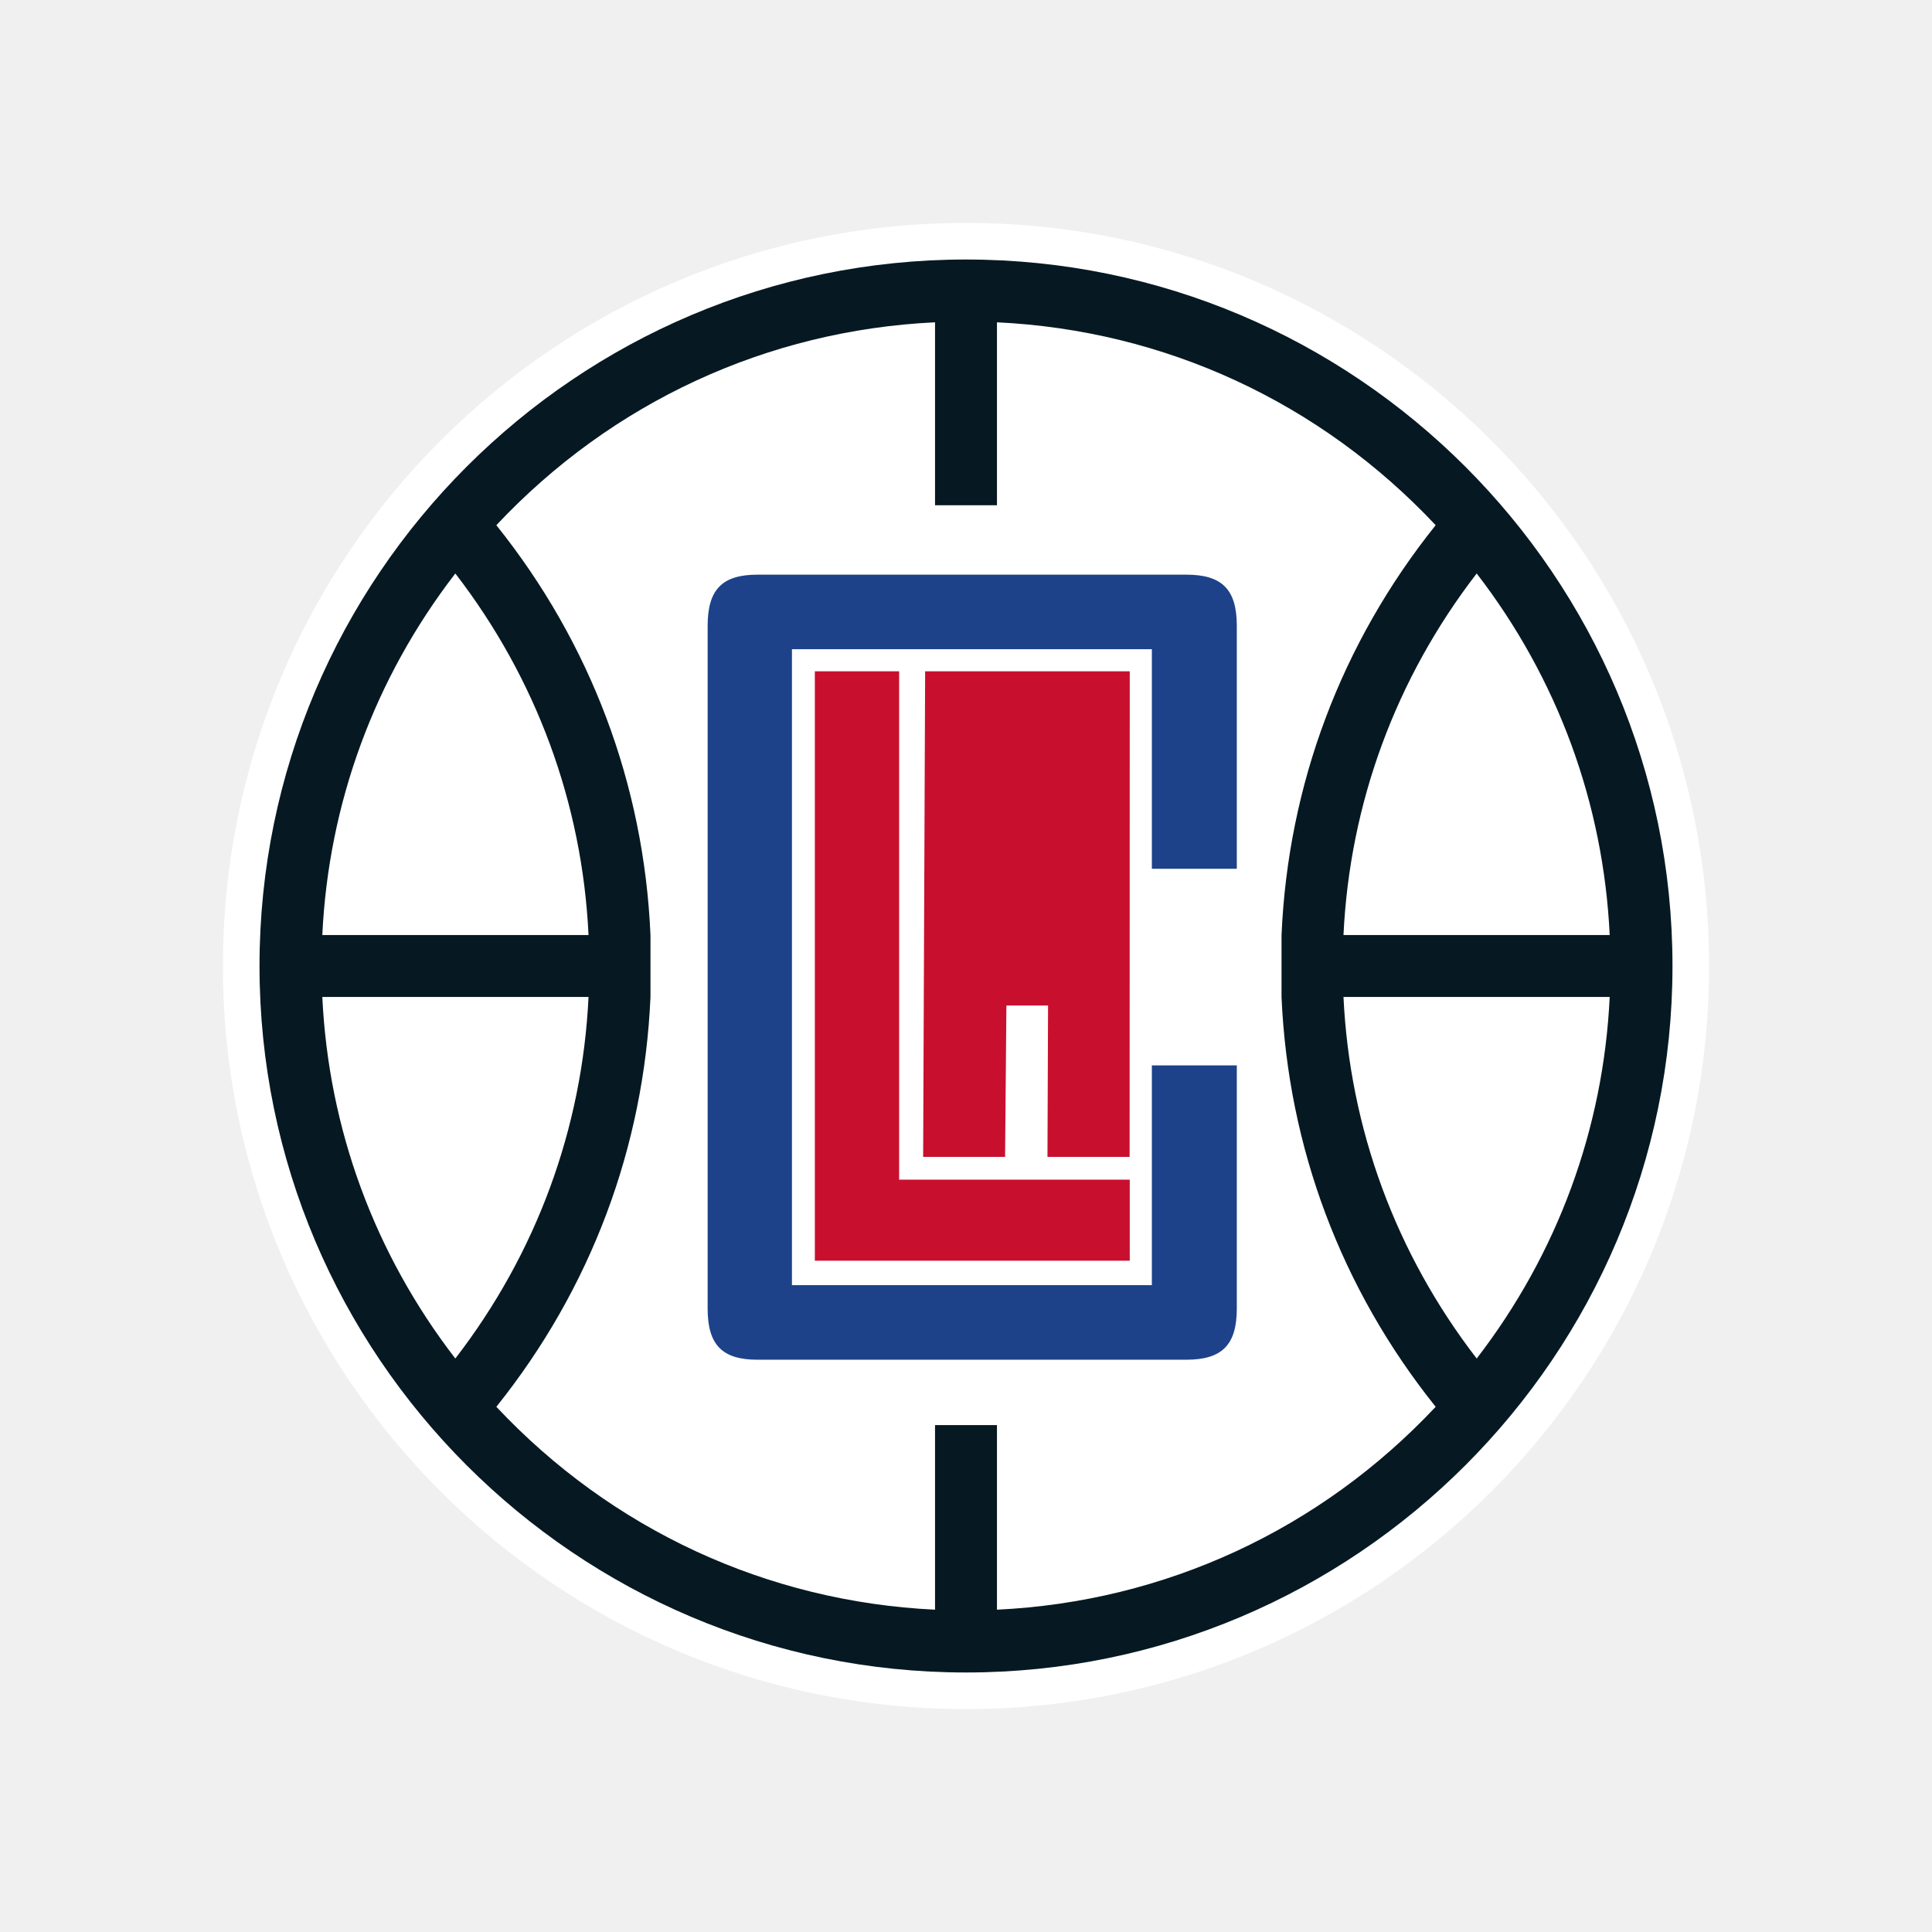
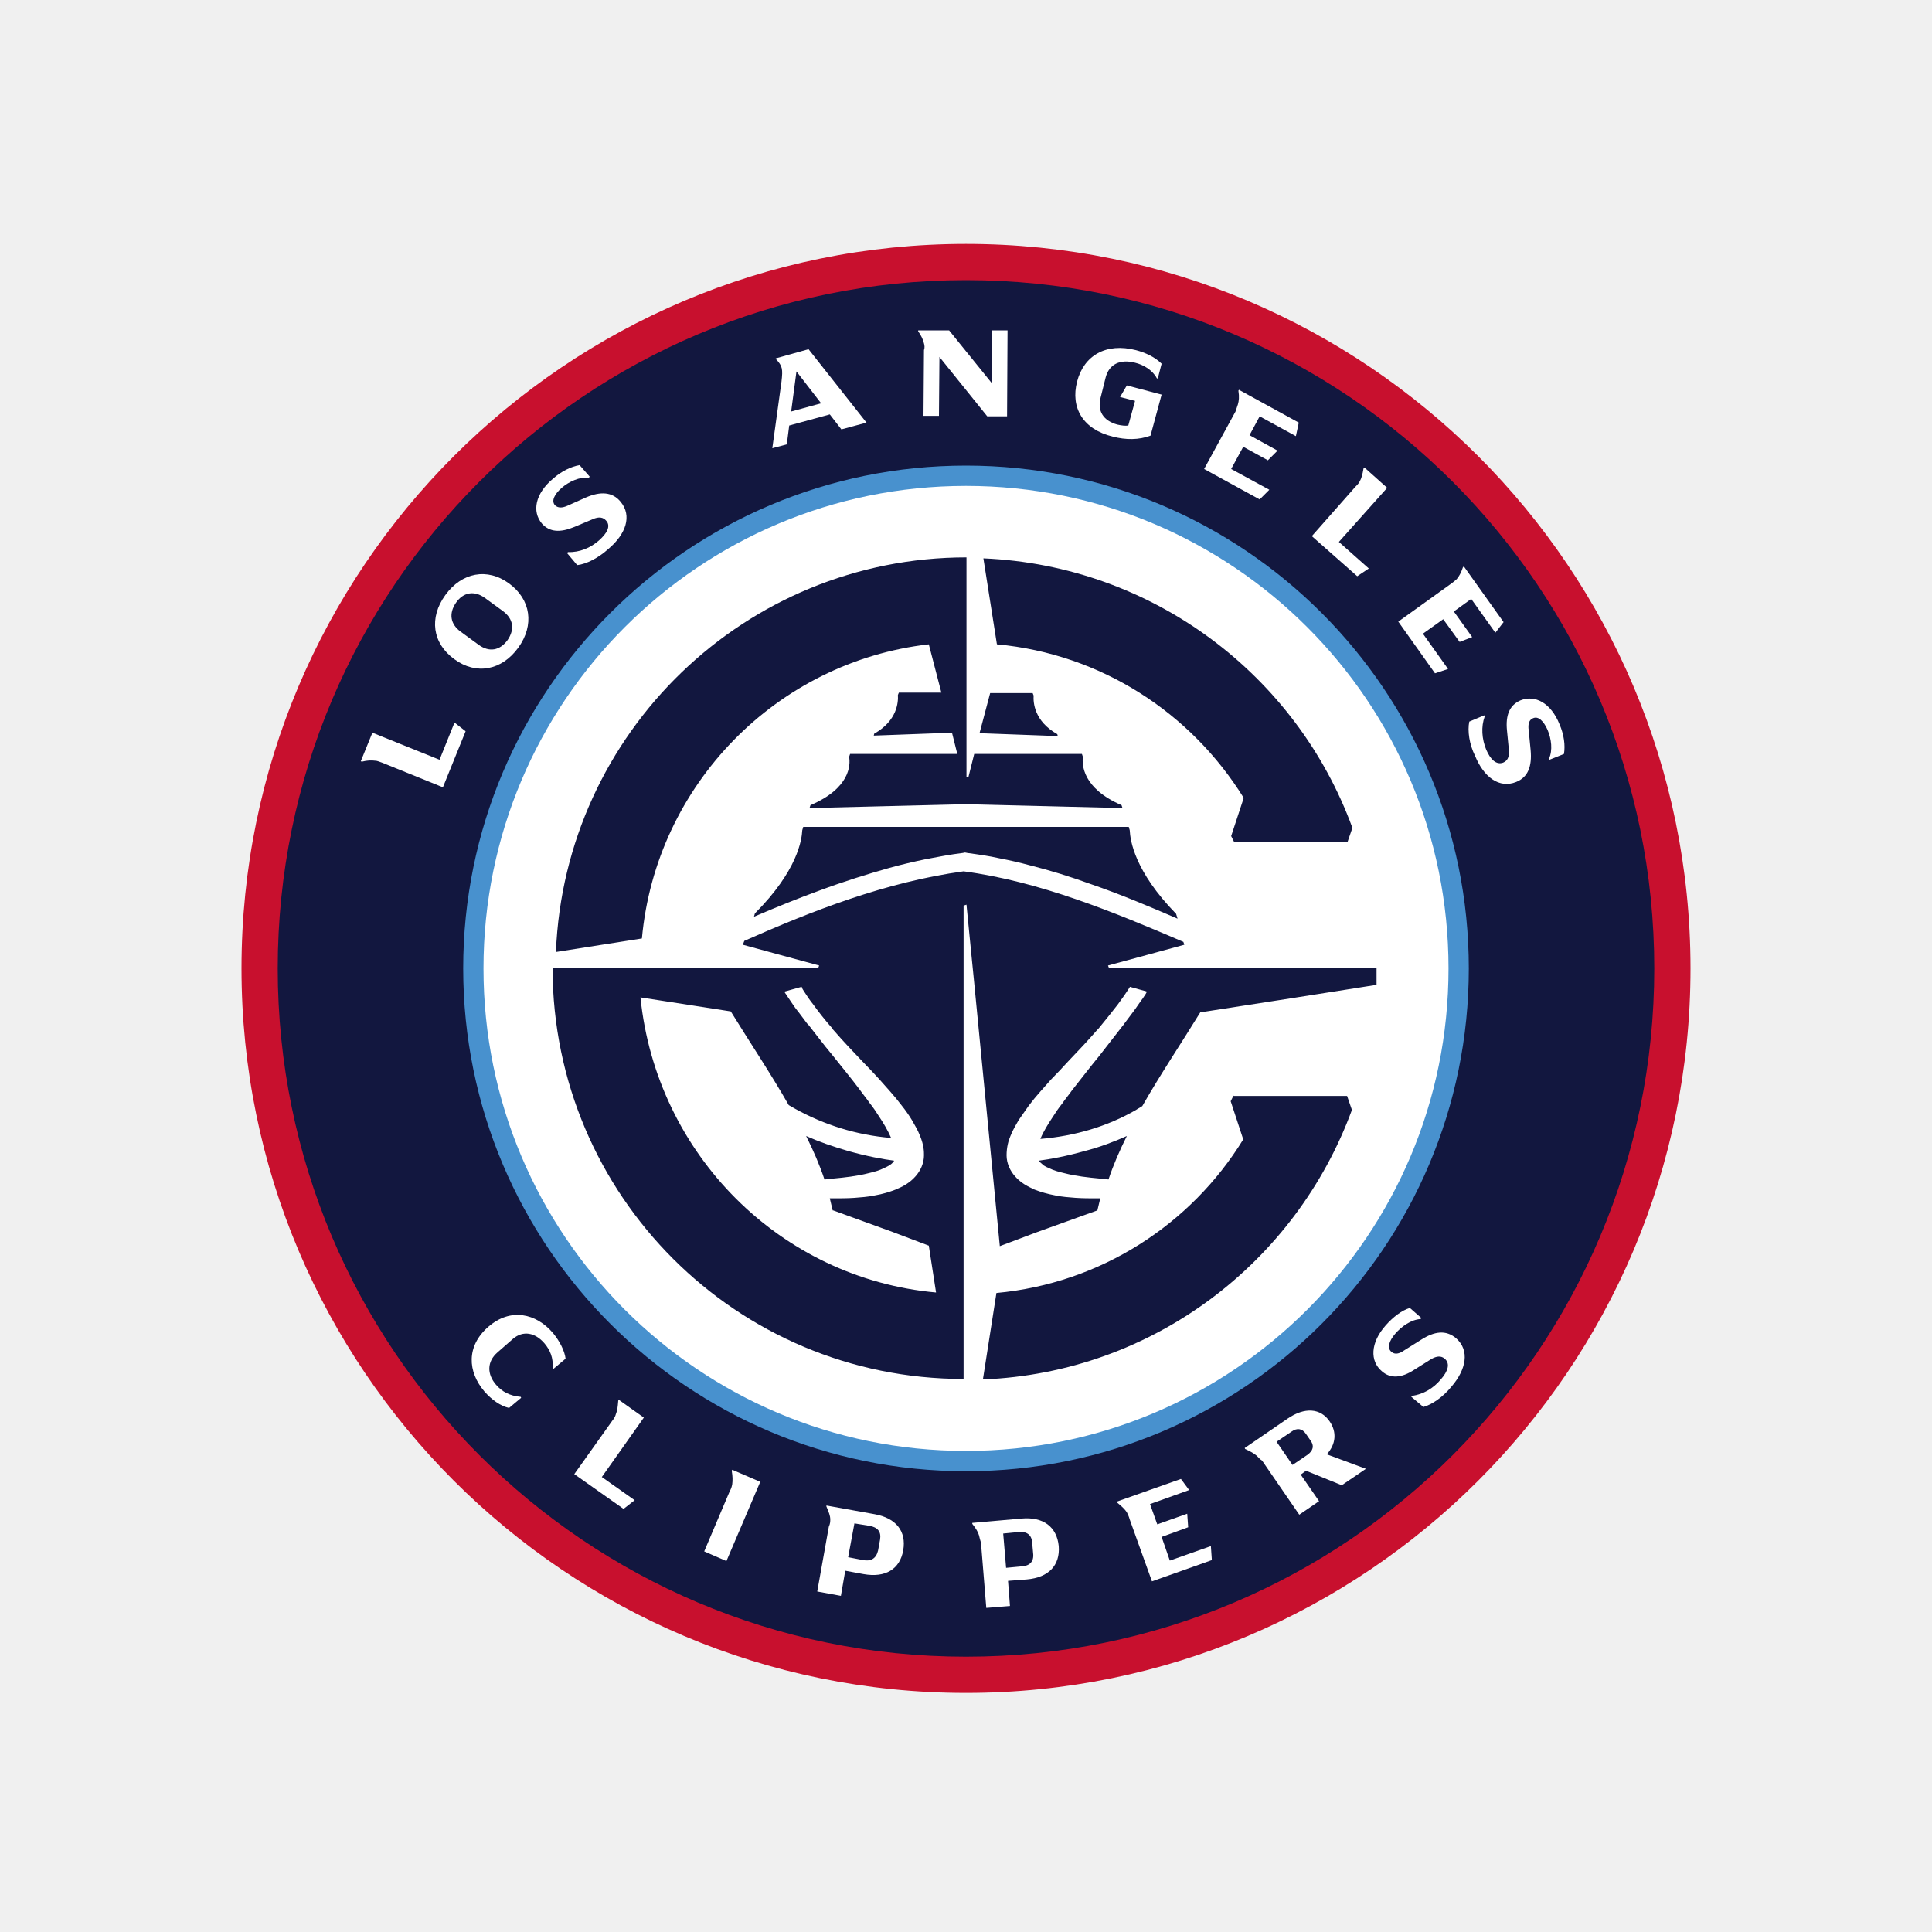
- <svg xmlns="http://www.w3.org/2000/svg" xmlns:xlink="http://www.w3.org/1999/xlink" width="500" height="500" viewBox="0 0 500 500">
-   <defs>
-     <path id="a" d="M0 384.615h384.615V0H0z" />
-   </defs>
-   <g fill="none" fill-rule="evenodd">
-     <path d="M0 0h500v500H0z" />
-     <path d="M57.692 250c0-106.209 86.099-192.308 192.308-192.308 106.209 0 192.308 86.099 192.308 192.308 0 106.209-86.099 192.308-192.308 192.308-106.209 0-192.308-86.099-192.308-192.308" fill="#FFF" fill-rule="nonzero" />
-     <path d="M382.166 351.585c-20.95-27.17-32.849-59.47-34.474-93.572h68.897c-1.629 34.129-13.509 66.436-34.423 93.572m-124.152 65V368.81h-16.028v47.775c-43.399-2.064-83.646-20.675-113.532-52.508 24.423-30.498 38.203-67.135 39.89-106.064v-16.028c-1.688-38.929-15.467-75.565-39.89-106.064 29.886-31.833 70.133-50.447 113.532-52.508v47.347h16.028v-47.347c43.399 2.061 83.65 20.675 113.536 52.508-24.427 30.498-38.203 67.135-39.89 106.064v16.028c1.688 38.929 15.463 75.565 39.89 106.064-29.886 31.833-70.137 50.444-113.536 52.508m-140.177-65c-20.918-27.135-32.798-59.443-34.423-93.572h68.897c-1.625 34.101-13.528 66.405-34.474 93.572m0-203.171c20.95 27.17 32.849 59.474 34.474 93.571H83.414c1.625-34.129 13.505-66.433 34.423-93.571m264.329 0c20.914 27.135 32.794 59.439 34.423 93.571h-68.897c1.625-34.097 13.524-66.401 34.474-93.571m-132.166-81.252c-100.816 0-182.838 82.021-182.838 182.838 0 100.82 82.021 182.838 182.838 182.838 100.82 0 182.838-82.017 182.838-182.838 0-100.816-82.017-182.838-182.838-182.838" fill="#061922" fill-rule="nonzero" />
-     <path fill="#C8102E" fill-rule="nonzero" d="M210.88 173.73v152.539h81.499V305.296h-59.686V173.73z" />
-     <path d="M320.084 224.835v-62.853c0-9.419-3.791-13.261-13.089-13.261h-110.934c-9.176 0-12.924 3.842-12.924 13.261v176.656c0 9.415 3.748 13.257 12.924 13.257h110.934c9.297 0 13.089-3.842 13.089-13.257v-62.924h-21.982v56.892h-93.147V168.01h93.147v56.825h21.982z" fill="#1D428A" fill-rule="nonzero" />
-     <g transform="translate(57.6923 57.6923)">
-       <mask id="b" fill="#fff">
-         <use xlink:href="#a" />
-       </mask>
-       <path d="M202.771 181.633h10.624v-44.623h-10.624v44.623zm31.88 60.071l.035-125.667h-52.955l-.514 125.667h21.205l.341-39.176h10.781l-.153 39.176h21.26z" fill="#C8102E" fill-rule="nonzero" mask="url(#b)" />
-     </g>
+ <svg xmlns="http://www.w3.org/2000/svg" version="1.1" id="Layer_1" x="0px" y="0px" viewBox="0 0 400 400" style="enable-background:new 0 0 400 400;" xml:space="preserve">
+   <style type="text/css">
+ 	.st0{fill:#C8102E;}
+ 	.st1{fill:#12173F;}
+ 	.st2{fill:#4891CE;}
+ 	.st3{fill:#FFFFFF;}
+ </style>
+   <g>
+     <path class="st0" d="M350,200.5c0,82.8-67.2,150-150,150s-150-67.2-150-150c0-82.8,67.2-150,150-150S350,117.7,350,200.5" />
+     <path class="st1" d="M342.5,200.5c0,78.7-63.8,142.5-142.5,142.5c-78.7,0-142.5-63.8-142.5-142.5C57.5,121.8,121.3,58,200,58   C278.7,58,342.5,121.8,342.5,200.5" />
+     <path class="st2" d="M304.1,200.5c0,57.5-46.6,104.1-104.1,104.1S95.9,258,95.9,200.5S142.5,96.4,200,96.4S304.1,143,304.1,200.5" />
+     <path class="st3" d="M299.9,200.5c0,55.2-44.7,99.9-99.9,99.9c-55.2,0-99.9-44.7-99.9-99.9s44.7-99.9,99.9-99.9   C255.2,100.6,299.9,145.3,299.9,200.5" />
+     <path class="st3" d="M101.1,274.7c4.6-4,9.9-2.8,13.4,1.3c1.4,1.7,2.4,3.7,2.6,5.3l-2.5,2.1l-0.2-0.2c0.2-2-0.5-3.7-1.7-5.1   c-1.9-2.2-4.4-2.7-6.5-0.9l-3.2,2.8c-2.2,1.9-2.2,4.5-0.3,6.7c1.2,1.4,2.8,2.3,5.1,2.5l0.1,0.2l-2.5,2.1c-1.8-0.4-3.6-1.7-5.1-3.4   C96.8,284,96.5,278.7,101.1,274.7" />
+     <path class="st3" d="M127.5,292.8c0.3-0.7,0.4-1.5,0.5-2.8l0.1-0.2l5.2,3.7l-8.7,12.3l6.8,4.8l-2.3,1.8l-10.2-7.2l7.9-11.1   C127.2,293.6,127.4,293.2,127.5,292.8" />
+     <path class="st3" d="M151.6,307.3c0.1-0.8,0.1-1.6-0.1-2.8l0.1-0.2l5.8,2.5l-7,16.4l-4.6-2l5.3-12.5   C151.4,308.2,151.5,307.8,151.6,307.3" />
+     <path class="st3" d="M171.9,314.6c0-0.8-0.3-1.5-0.8-2.7l0-0.2l10,1.8c4.4,0.8,6.6,3.5,5.9,7.5c-0.7,3.9-3.7,5.7-8.2,4.9l-3.8-0.7   l-0.9,5.2l-4.9-0.9l2.4-13.4C171.9,315.4,171.9,315,171.9,314.6 M178.7,323c1.6,0.3,2.7-0.3,3.1-2l0.4-2.2c0.3-1.7-0.5-2.6-2.2-2.9   l-3.1-0.5l-1.3,7L178.7,323z" />
+     <path class="st3" d="M202.7,317.9c-0.2-0.7-0.6-1.4-1.4-2.4l0-0.2l10.2-0.9c4.5-0.4,7.3,1.7,7.7,5.7c0.3,4-2.1,6.5-6.6,6.9   l-3.9,0.3l0.4,5.2l-4.9,0.4l-1.1-13.5C202.9,318.8,202.8,318.3,202.7,317.9 M211.5,324.3c1.7-0.1,2.6-1,2.4-2.7l-0.2-2.2   c-0.1-1.7-1.2-2.4-2.9-2.2l-3.1,0.3l0.6,7.1L211.5,324.3z" />
+     <path class="st3" d="M233.3,313.1c-0.4-0.6-1-1.2-2-2l-0.1-0.2l13.3-4.7l1.7,2.3l-8.1,2.9l1.5,4.2l6.2-2.2l0.2,2.8l-5.5,2l1.7,4.9   l8.5-3l0.2,2.9l-12.4,4.4l-4.6-12.8C233.7,313.9,233.5,313.5,233.3,313.1" />
+     <path class="st3" d="M260.2,301.4c-0.6-0.5-1.3-0.9-2.4-1.4l-0.1-0.2l8.9-6.1c3.5-2.4,6.8-2.2,8.7,0.6c1.5,2.2,1.3,4.7-0.6,6.8   l8.1,3l-5,3.4l-7.4-3l-1.1,0.8l3.8,5.5l-4.1,2.8l-7.7-11.2C260.8,302.1,260.5,301.7,260.2,301.4 M270.7,301.2   c1.1-0.8,1.5-1.8,0.6-3l-0.9-1.3c-0.8-1.2-1.9-1.3-3-0.5l-3.1,2.1l3.3,4.8L270.7,301.2z" />
+     <path class="st3" d="M294.7,291.3l-2.5-2.1l0.1-0.2c2.4-0.3,4.5-1.6,6-3.4c1.5-1.7,2-3.3,0.8-4.3c-0.7-0.6-1.6-0.6-2.8,0.1   l-3.5,2.2c-2.6,1.7-4.9,1.9-6.7,0.3c-2.5-2.1-2.4-5.9,0.8-9.5c1.5-1.7,3.3-3.1,5-3.6l2.4,2.1l-0.2,0.2c-1.9,0.1-3.9,1.5-5.2,3   c-1.3,1.5-1.8,3-0.8,3.8c0.7,0.6,1.6,0.4,2.6-0.3l3.5-2.2c2.8-1.8,5.2-2.1,7.3-0.3c2.8,2.5,2.1,6.4-1,10   C298.8,289.2,296.5,290.8,294.7,291.3" />
+     <path class="st3" d="M77.7,157.5c-0.8-0.1-1.6-0.1-2.8,0.2l-0.2-0.1l2.4-5.9l13.9,5.6l3.1-7.7l2.3,1.8L91.7,163l-12.6-5.1   C78.5,157.7,78.1,157.5,77.7,157.5" />
+     <path class="st3" d="M94.1,136.5c-4.6-3.3-5.3-8.6-1.9-13.3c3.4-4.7,8.7-5.7,13.2-2.4s5.3,8.6,1.9,13.3   C103.9,138.8,98.6,139.8,94.1,136.5 M105.1,132.5c1.5-2.2,1.2-4.4-1-6l-3.7-2.7c-2.2-1.6-4.5-1.2-6,1c-1.5,2.2-1.2,4.4,1,6l3.7,2.7   C101.3,135.1,103.5,134.7,105.1,132.5" />
+     <path class="st3" d="M119.5,117l-2.1-2.5l0.2-0.2c2.4,0.1,4.7-0.9,6.4-2.4c1.7-1.5,2.5-3,1.5-4.1c-0.6-0.7-1.5-0.9-2.8-0.3   l-3.8,1.6c-2.9,1.2-5.1,1.1-6.7-0.7c-2.1-2.5-1.4-6.2,2.3-9.3c1.7-1.5,3.7-2.5,5.5-2.8l2.1,2.4l-0.2,0.2c-1.9-0.2-4.1,0.8-5.6,2.1   c-1.5,1.3-2.2,2.7-1.4,3.6c0.6,0.6,1.5,0.6,2.6,0.1l3.8-1.7c3-1.3,5.5-1.2,7.2,0.9c2.4,2.9,1.1,6.7-2.6,9.8   C123.9,115.5,121.4,116.8,119.5,117" />
+     <path class="st3" d="M160.7,74.4l-0.1-0.2l6.8-1.9l12,15.2l-5.2,1.4l-2.4-3.1l-8.4,2.3l-0.5,3.9l-3,0.8l1.9-13.8   C162.1,76.4,162,75.8,160.7,74.4 M170,83.5l-5.1-6.6l-1.1,8.3L170,83.5z" />
+     <path class="st3" d="M191.3,71.1c-0.2-0.8-0.5-1.5-1.2-2.5v-0.2l6.4,0l8.9,11l0-11l3.2,0l-0.1,17.8l-4.1,0l-9.9-12.3l-0.1,12.2   l-3.2,0l0.1-13.6C191.5,71.9,191.4,71.5,191.3,71.1" />
+     <path class="st3" d="M223,79c1.4-5.4,6-8.1,12.2-6.5c1.9,0.5,3.9,1.4,5.3,2.8l-0.8,3.1l-0.2-0.1c-0.9-1.7-2.8-2.8-4.5-3.2   c-3.1-0.8-5.4,0.3-6.1,3.1l-1,4c-0.8,3,0.6,4.9,3.4,5.7c0.9,0.2,1.7,0.3,2.3,0.2l1.4-5.1l-3.1-0.8l1.4-2.4l7.2,1.9l-2.3,8.5   c-2.4,0.9-5.1,0.9-7.8,0.2C224.2,88.9,221.6,84.4,223,79" />
+     <path class="st3" d="M256.3,83.7c0.2-0.7,0.3-1.5,0.1-2.8l0.1-0.2l12.4,6.8l-0.6,2.8l-7.5-4.1l-2.1,3.9l5.8,3.2l-2,2l-5.1-2.8   l-2.5,4.6l7.9,4.3l-2,2l-11.5-6.3l6.5-11.9C256,84.5,256.2,84.1,256.3,83.7" />
+     <path class="st3" d="M281.5,99.7c0.4-0.7,0.6-1.5,0.8-2.7l0.2-0.2l4.7,4.2l-10,11.2l6.2,5.5l-2.4,1.6l-9.4-8.3l9-10.2   C281,100.4,281.3,100.1,281.5,99.7" />
+     <path class="st3" d="M301.6,119.9c0.5-0.6,0.9-1.3,1.3-2.5l0.2-0.1l8.2,11.5l-1.7,2.2l-5-7l-3.6,2.6l3.8,5.3l-2.6,1l-3.4-4.7   l-4.2,3l5.2,7.3l-2.7,0.9l-7.6-10.7l11-7.9C300.9,120.5,301.3,120.2,301.6,119.9" />
+     <path class="st3" d="M304.2,149.4l3.1-1.3l0.1,0.2c-0.8,2.2-0.6,4.7,0.3,6.9c0.9,2.1,2.1,3.2,3.5,2.7c0.9-0.4,1.3-1.1,1.2-2.6   l-0.4-4.1c-0.3-3.1,0.5-5.2,2.8-6.2c3-1.2,6.3,0.5,8.1,5c0.9,2.1,1.2,4.3,0.9,6.1l-3,1.2l-0.1-0.2c0.8-1.8,0.5-4.1-0.3-6   c-0.8-1.8-1.9-2.9-3-2.4c-0.8,0.3-1.1,1.2-0.9,2.5l0.4,4.1c0.3,3.3-0.5,5.6-3,6.6c-3.5,1.4-6.7-1-8.5-5.4   C304.2,154.1,303.8,151.3,304.2,149.4" />
+     <path class="st1" d="M132.9,194.3l-17.8,2.8c1.8-45.4,39.2-81.7,85-81.7l0,0v0.4v27.6v8.3v4.5v4.6l0.4,0.1l1.2-4.8H224l0.2,0.6   c-0.2,1.6-0.1,6.5,8,10l0.2,0.6l-32.4-0.8l-32.4,0.8l0.2-0.6c8.2-3.5,8.3-8.3,8-10l0.2-0.6h22.2l-1.1-4.4l-16.2,0.6l0.1-0.4   c4.8-2.7,5-6.6,4.9-8l0.2-0.5h8.8l-2.6-10C160.8,137,135.8,162.5,132.9,194.3 M257.5,165.2l-2.6,7.9l0.6,1.2H279l1-2.9   c-11.5-31.5-41.2-54.3-76.4-55.8l2.8,17.8C228,135.4,246.6,147.6,257.5,165.2 M255.4,226.8l-0.6,1.2l2.6,7.9   c-10.8,17.6-29.5,29.8-51.1,31.8l-2.8,17.9c35.2-1.4,64.8-24.2,76.4-55.8l-1-2.9H255.4z M233.9,171.9l-0.2-0.7H200h-33.7l-0.2,0.7   c-0.1,2-1,8.4-9.8,17.2l-0.2,0.7c4.9-2.1,9.4-3.9,13.5-5.4c5.1-1.9,9.9-3.4,14.5-4.7c2.5-0.7,5.1-1.3,7.5-1.8   c2.6-0.5,5.2-1,7.7-1.3l0.5-0.1l0.5,0.1c2.2,0.3,4.4,0.6,6.6,1.1c2.1,0.4,4.3,0.9,6.5,1.5c4,1,8.2,2.3,12.6,3.9   c6.1,2.1,12,4.6,17.8,7.1l-0.3-1C234.9,180.4,234,174,233.9,171.9 M218.9,152c-4.8-2.7-5-6.6-4.9-8l-0.2-0.5H205l-2.2,8.3l16.2,0.6   L218.9,152z M215.1,240.3c0.1,0.1,0.1,0.2,0.2,0.3l0,0l0,0c0.2,0.2,0.5,0.4,0.8,0.7c0.3,0.2,0.7,0.4,1.2,0.6l0,0l0,0   c0.8,0.4,1.8,0.7,3.1,1c2.3,0.6,5,0.9,7.2,1.1c0.6,0.1,1.3,0.1,1.9,0.2c1-3,2.3-6,3.8-9c-2.7,1.2-5.6,2.3-8.7,3.1   C220.7,239.4,217.4,240,215.1,240.3 M179.8,242.9c1.3-0.3,2.3-0.6,3.1-1l0,0c0.5-0.2,0.8-0.4,1.2-0.6c0.3-0.2,0.6-0.4,0.8-0.7l0,0   l0,0c0.1-0.1,0.2-0.2,0.2-0.3c-2.3-0.3-5.6-0.9-9.5-2c-3.1-0.9-6-1.9-8.7-3.1c1.5,3,2.8,6,3.8,9c0.7-0.1,1.3-0.1,1.9-0.2   C174.8,243.8,177.5,243.5,179.8,242.9 M285,200.5L285,200.5v3.4l-17.8,2.8l-18.7,2.9c-4,6.5-8.3,12.9-12,19.4   c-0.4,0.3-0.9,0.5-1.3,0.8c-5.9,3.4-12.6,5.4-19.8,6c0.6-1.5,1.6-3.1,2.6-4.6c0.5-0.8,1.1-1.7,1.9-2.7c0.6-0.9,1.3-1.7,2-2.7   c1.9-2.4,3.8-4.9,5.7-7.2c0.9-1.2,1.9-2.4,2.8-3.6l2.1-2.7c0.1-0.1,0.2-0.2,0.3-0.4c0.6-0.8,1.2-1.6,1.8-2.4c0.7-0.9,1.3-1.9,2-2.8   c0.2-0.3,0.4-0.6,0.6-0.9c0.1-0.2,0.2-0.4,0.3-0.5l0,0c0,0,0,0,0,0l-3.6-1c0,0,0,0,0,0.1c-0.2,0.3-0.4,0.6-0.6,0.9   c-0.5,0.8-1.2,1.7-1.9,2.7c-1.1,1.4-2.5,3.2-4,5c-0.1,0.1-0.2,0.2-0.3,0.3l0,0c-1.9,2.2-4,4.4-6,6.5c-1.1,1.2-2.3,2.5-3.5,3.7   c-1.4,1.6-3.1,3.4-4.6,5.4c-0.7,1-1.4,2-2.1,3c-0.5,0.9-1.2,2-1.7,3.3c-0.4,0.9-0.8,2.3-0.8,4c0,1.6,0.7,3.2,1.8,4.4   c0.6,0.7,1.3,1.2,1.9,1.6l0,0l0,0c0.8,0.5,1.5,0.8,2.1,1.1c1.3,0.5,2.7,0.9,4.3,1.2c1.4,0.3,2.9,0.4,4.2,0.5   c1.5,0.1,2.9,0.1,4.1,0.1c0.1,0,0.1,0,0.2,0c0.3,0,0.5,0,0.8,0c-0.2,0.8-0.4,1.6-0.6,2.5v0c0,0,0,0,0,0l-12.5,4.5l-7.7,2.9   l-5.4-55.5l-0.5-5l-1-10.2l-0.6,0.2v10v2.9v1.3v60.8v22.6v0.4c-47,0-85-38-85.1-85h0l0-0.1h18.7h31.4h4.9l0.2-0.5l-8.1-2.2   l-7.7-2.1l0.3-0.8c14-6.2,29.3-12.2,45.4-14.4c15.8,2.1,31,8.4,45.5,14.6l0.2,0.6l-7.7,2.1l-8.1,2.2l0.2,0.5h4.9h31.4H285z    M193.8,267.6l-1.5-9.7l-7.4-2.8l-12.4-4.5c0,0,0,0-0.1,0l0,0h0c-0.2-0.8-0.4-1.6-0.6-2.5c0.3,0,0.5,0,0.8,0c0.1,0,0.1,0,0.2,0   c1.2,0,2.7,0,4.1-0.1c1.3-0.1,2.8-0.2,4.2-0.5c1.7-0.3,3-0.7,4.3-1.2c0.7-0.3,1.4-0.6,2.2-1.1l0,0l0,0c0.6-0.4,1.3-0.9,1.9-1.6   c1.1-1.2,1.8-2.8,1.8-4.4c0-0.8,0-2-0.8-4c-0.5-1.3-1.2-2.4-1.7-3.3c-0.6-1-1.3-2-2.1-3c-1.5-2-3.2-3.8-4.6-5.4   c-1.2-1.3-2.3-2.5-3.5-3.7c-2-2.1-4.1-4.3-6-6.5l0,0c-0.1-0.1-0.2-0.2-0.2-0.3c-1.6-1.8-3-3.6-4-5c-0.8-1-1.4-1.9-1.9-2.7   c-0.2-0.3-0.4-0.6-0.5-0.9c0,0,0,0,0-0.1l-3.6,1c0,0,0,0,0,0l0,0c0.1,0.2,0.2,0.4,0.3,0.5c0.2,0.3,0.4,0.6,0.6,0.9   c0.7,1,1.3,2,2,2.8c0.6,0.8,1.2,1.6,1.8,2.4c0.1,0.1,0.2,0.2,0.3,0.3l2.1,2.7c0.9,1.2,1.9,2.4,2.8,3.5c1.9,2.4,3.9,4.8,5.7,7.2   c0.7,1,1.4,1.8,2,2.7c0.8,1,1.4,1.9,1.9,2.7c1,1.5,1.9,3,2.6,4.6c-7.2-0.6-13.8-2.7-19.8-6c-0.5-0.3-0.9-0.5-1.4-0.8   c-3.7-6.5-8-12.9-12-19.4l-18.7-2.9C135.9,239,161.6,264.7,193.8,267.6 M200,262.5" />
  </g>
</svg>
